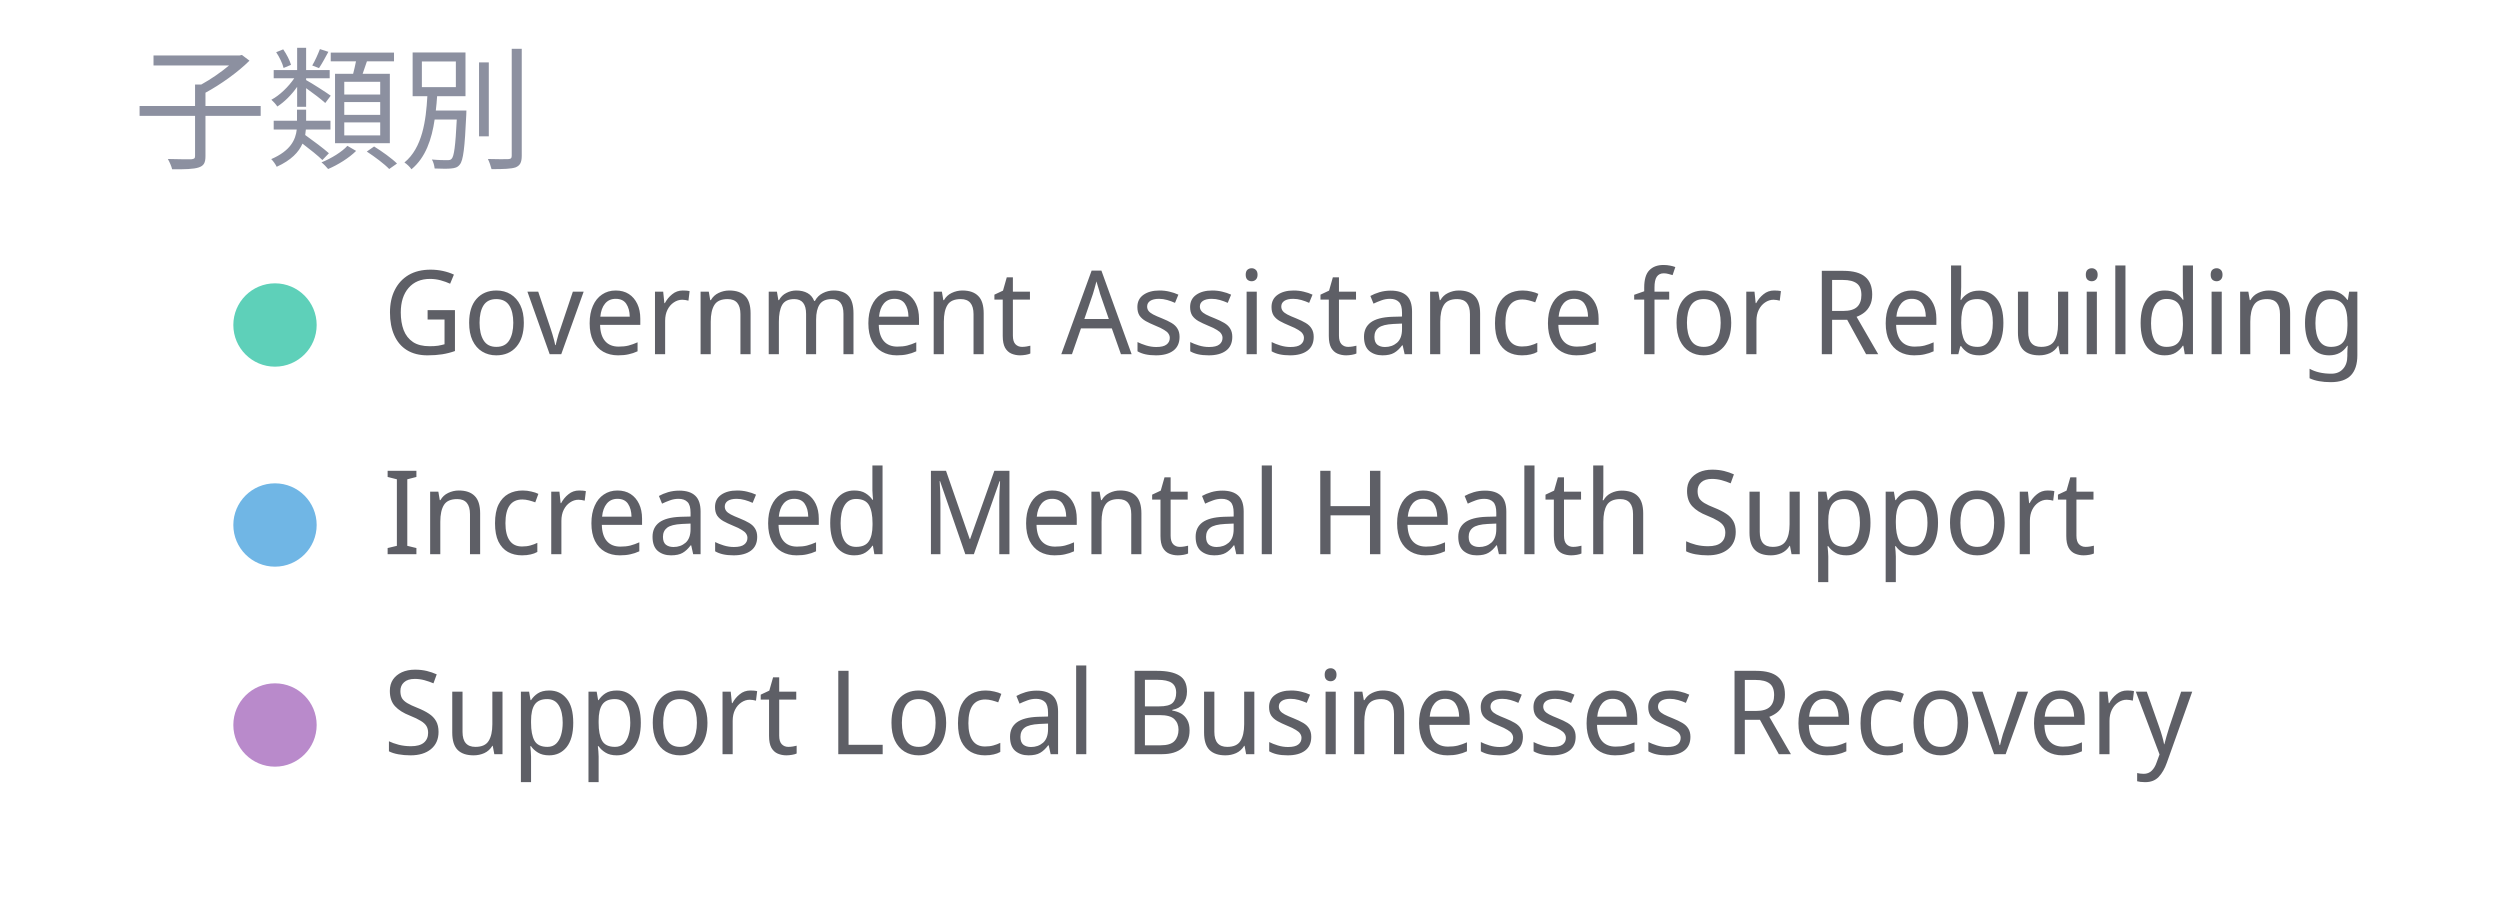
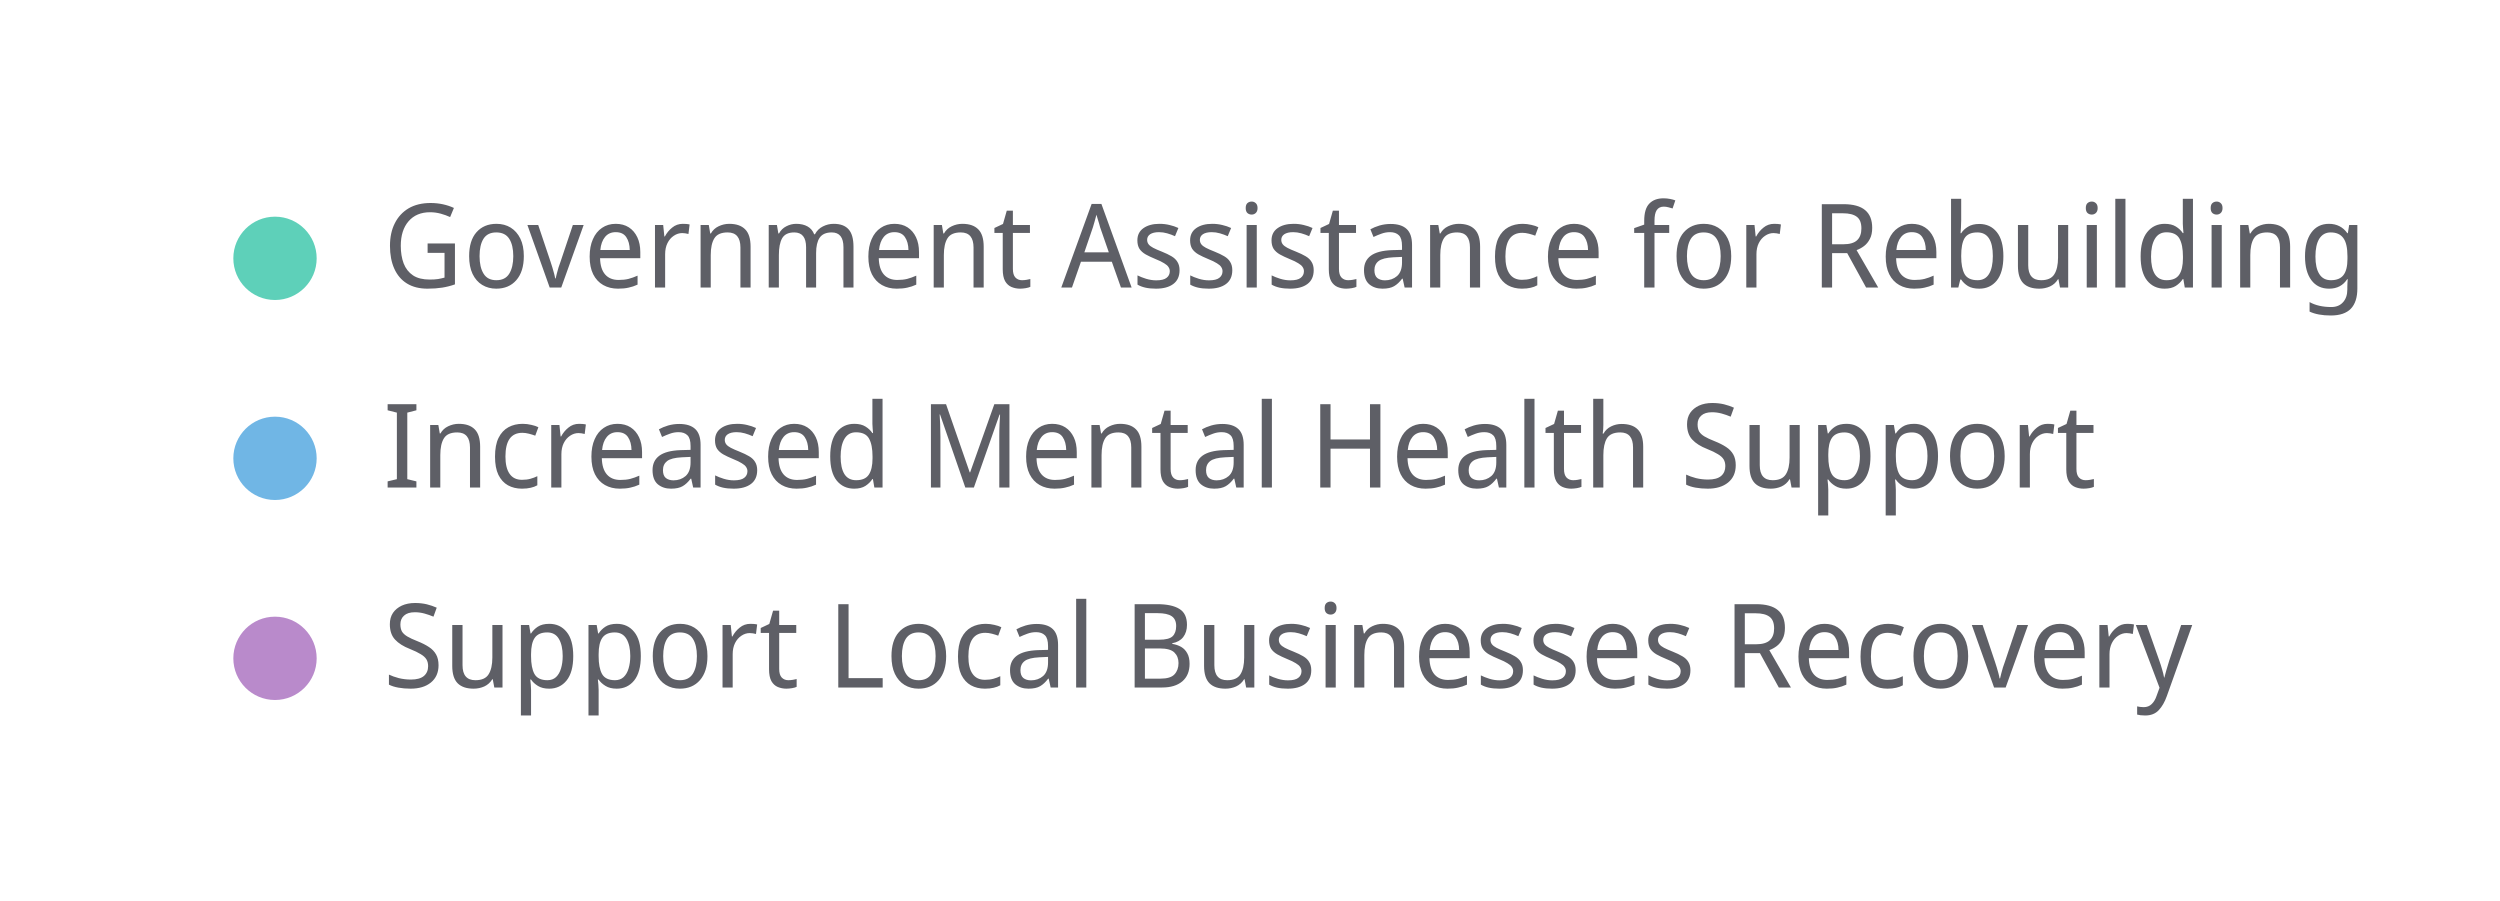
<svg xmlns="http://www.w3.org/2000/svg" width="300" height="108" viewBox="0 0 300 108" preserveAspectRatio="xMidYMid meet">
-   <text x="16" y="19" font-family="Noto Sans Display" font-size="16" font-weight="400" fill="#8c90a0">子類別</text>
-   <circle cx="33" cy="39" r="5" fill="#5ed0b9" fill-opacity="1.0" stroke="none" stroke-width="0.5" />
-   <text fill="#5e5f66" x="46" y="42.5" font-family="Noto Sans Display" font-size="14">Government Assistance for Rebuilding</text>
-   <circle cx="33" cy="63" r="5" fill="#70b6e5" fill-opacity="1.0" stroke="none" stroke-width="0.5" />
-   <text fill="#5e5f66" x="46" y="66.5" font-family="Noto Sans Display" font-size="14">Increased Mental Health Support</text>
-   <circle cx="33" cy="87" r="5" fill="#b98acb" fill-opacity="1.0" stroke="none" stroke-width="0.5" />
-   <text fill="#5e5f66" x="46" y="90.5" font-family="Noto Sans Display" font-size="14">Support Local Businesses Recovery</text>
+   <circle cx="33" cy="31" r="5" fill="#5ed0b9" fill-opacity="1.0" stroke="none" stroke-width="0.5" />
+   <text fill="#5e5f66" x="46" y="34.5" font-family="Noto Sans Display" font-size="14">Government Assistance for Rebuilding</text>
+   <circle cx="33" cy="55" r="5" fill="#70b6e5" fill-opacity="1.0" stroke="none" stroke-width="0.5" />
+   <text fill="#5e5f66" x="46" y="58.5" font-family="Noto Sans Display" font-size="14">Increased Mental Health Support</text>
+   <circle cx="33" cy="79" r="5" fill="#b98acb" fill-opacity="1.0" stroke="none" stroke-width="0.5" />
+   <text fill="#5e5f66" x="46" y="82.5" font-family="Noto Sans Display" font-size="14">Support Local Businesses Recovery</text>
</svg>
